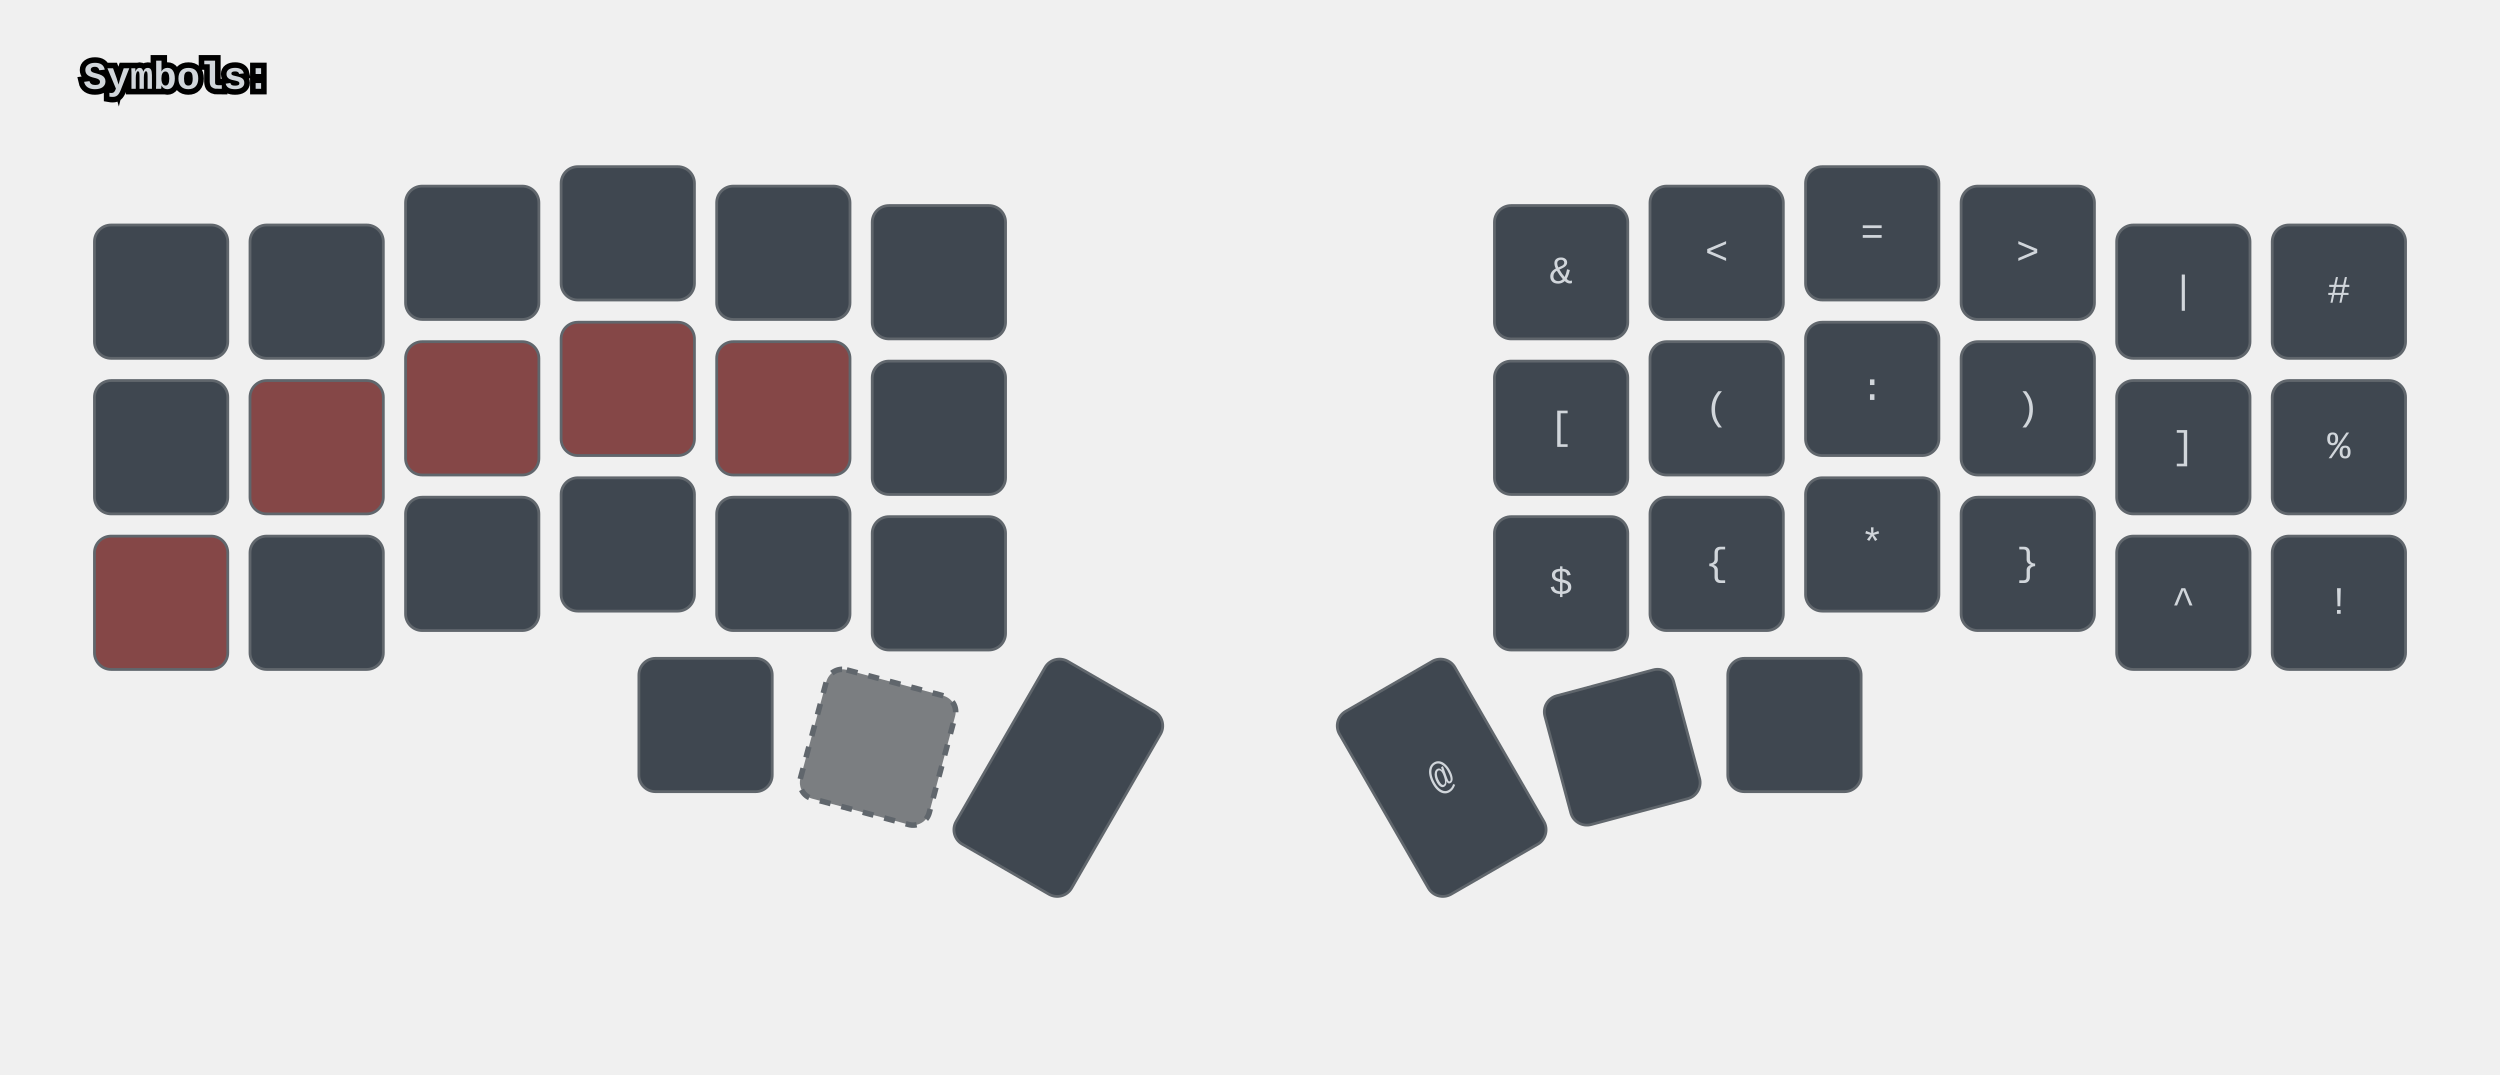
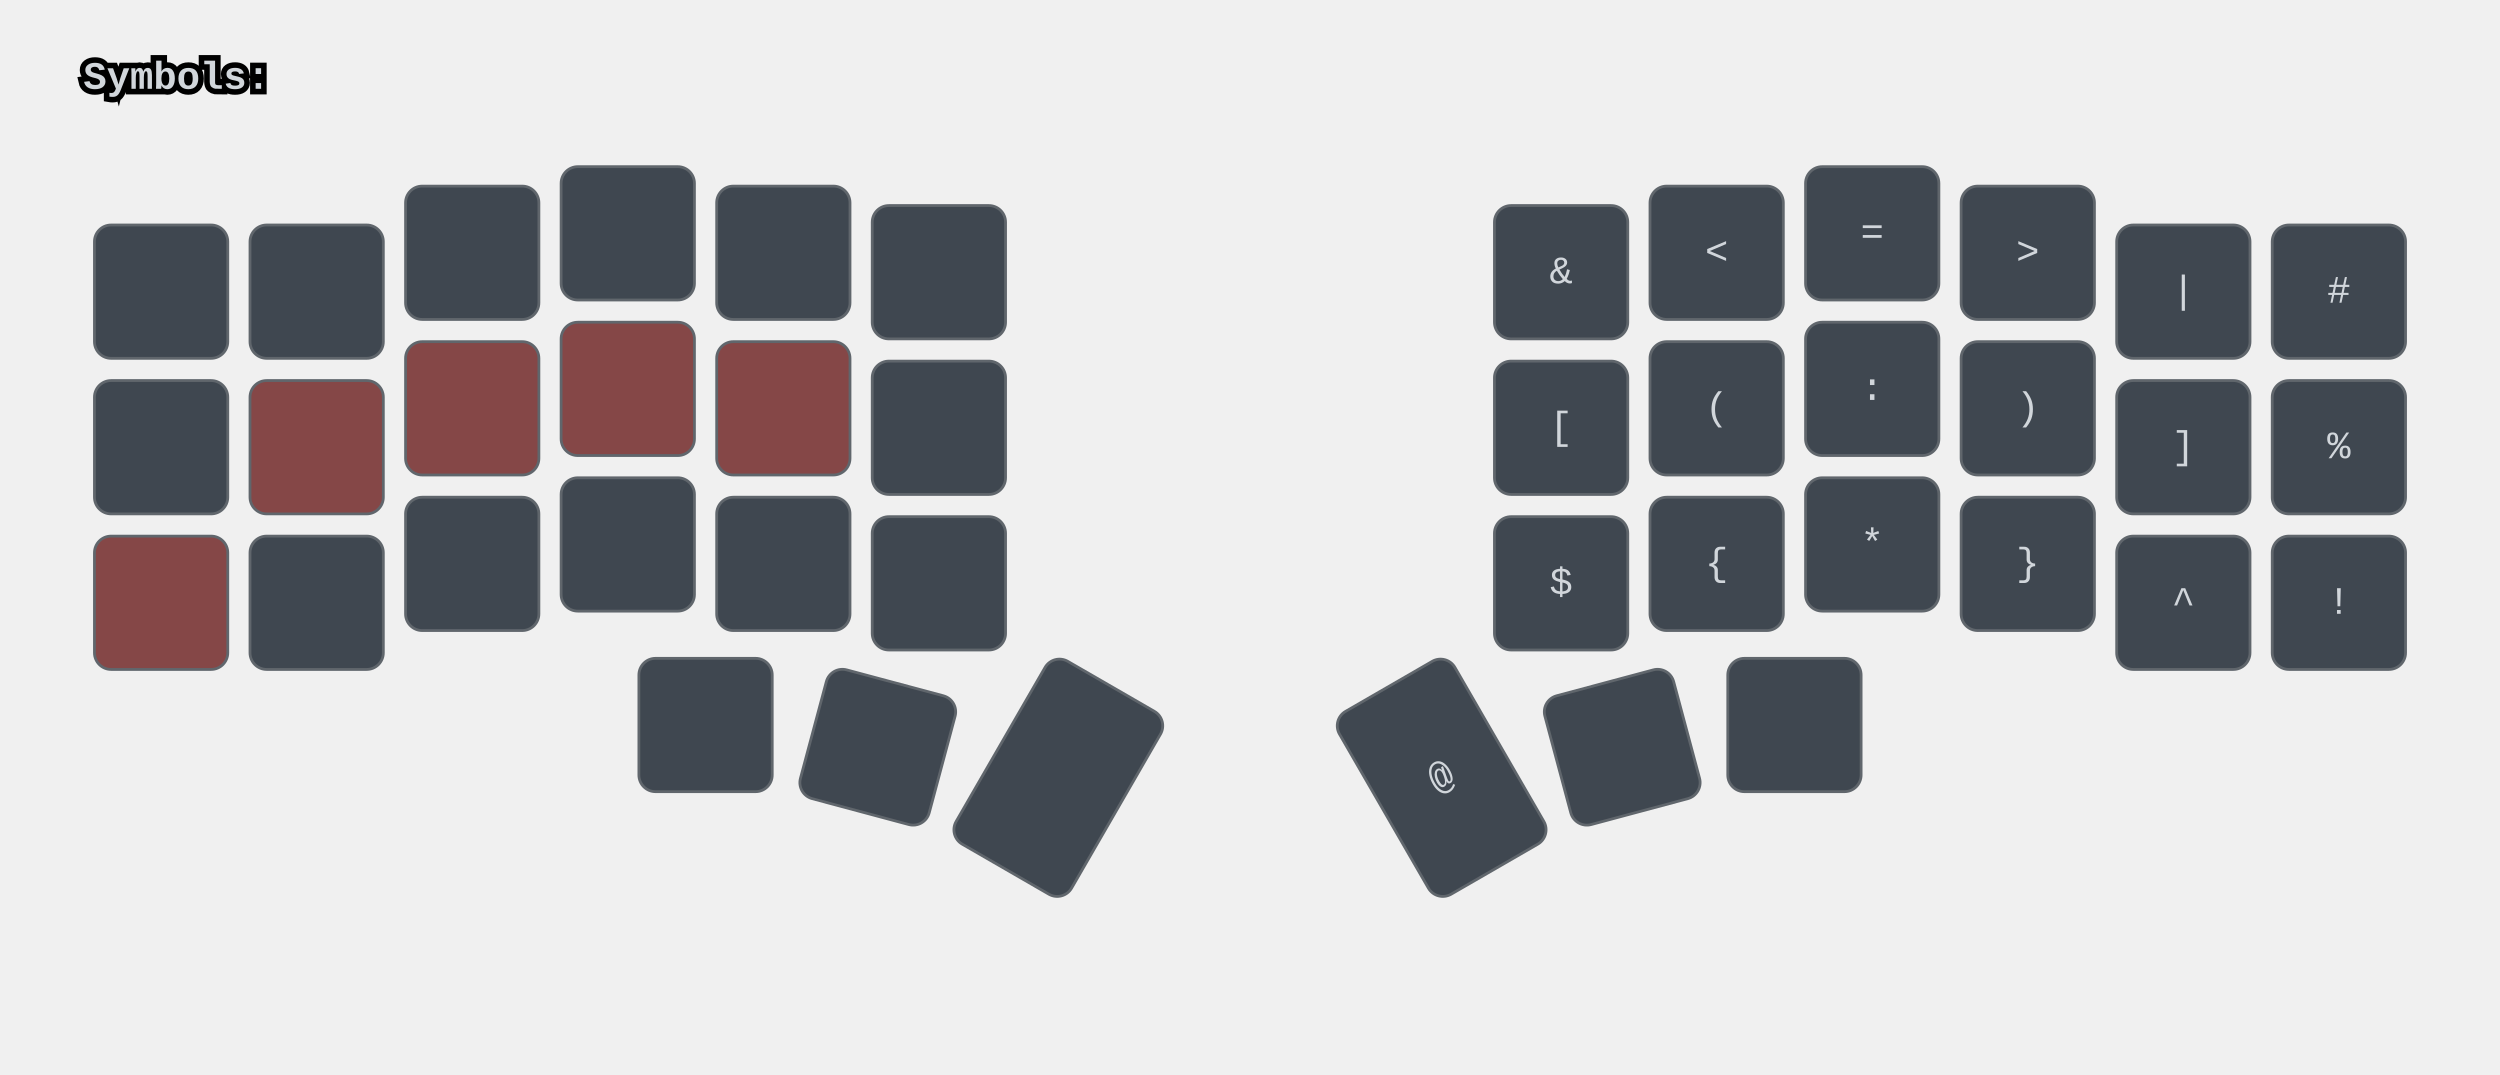
<svg xmlns="http://www.w3.org/2000/svg" xmlns:xlink="http://www.w3.org/1999/xlink" width="900" height="387" viewBox="0 0 900 387" class="keymap">
  <defs>/* start glyphs */
<svg id="mdi:apple-keyboard-caps">
      <svg id="mdi-apple-keyboard-caps" viewBox="0 0 24 24">
        <path d="M15,14V8H17.17L12,2.83L6.83,8H9V14H15M12,0L22,10H17V16H7V10H2L12,0M7,18H17V24H7V18M15,20H9V22H15V20Z" />
      </svg>
    </svg>
    <svg id="mdi:apple-keyboard-command">
      <svg id="mdi-apple-keyboard-command" viewBox="0 0 24 24">
        <path d="M6,2A4,4 0 0,1 10,6V8H14V6A4,4 0 0,1 18,2A4,4 0 0,1 22,6A4,4 0 0,1 18,10H16V14H18A4,4 0 0,1 22,18A4,4 0 0,1 18,22A4,4 0 0,1 14,18V16H10V18A4,4 0 0,1 6,22A4,4 0 0,1 2,18A4,4 0 0,1 6,14H8V10H6A4,4 0 0,1 2,6A4,4 0 0,1 6,2M16,18A2,2 0 0,0 18,20A2,2 0 0,0 20,18A2,2 0 0,0 18,16H16V18M14,10H10V14H14V10M6,16A2,2 0 0,0 4,18A2,2 0 0,0 6,20A2,2 0 0,0 8,18V16H6M8,6A2,2 0 0,0 6,4A2,2 0 0,0 4,6A2,2 0 0,0 6,8H8V6M18,8A2,2 0 0,0 20,6A2,2 0 0,0 18,4A2,2 0 0,0 16,6V8H18Z" />
      </svg>
    </svg>
    <svg id="mdi:apple-keyboard-control">
      <svg id="mdi-apple-keyboard-control" viewBox="0 0 24 24">
        <path d="M19.78,11.78L18.36,13.19L12,6.83L5.64,13.19L4.22,11.78L12,4L19.78,11.78Z" />
      </svg>
    </svg>
    <svg id="mdi:apple-keyboard-option">
      <svg id="mdi-apple-keyboard-option" viewBox="0 0 24 24">
        <path d="M3,4H9.11L16.15,18H21V20H14.88L7.84,6H3V4M14,4H21V6H14V4Z" />
      </svg>
    </svg>
    <svg id="mdi:apple-keyboard-shift">
      <svg id="mdi-apple-keyboard-shift" viewBox="0 0 24 24">
        <path d="M15,18V12H17.17L12,6.83L6.83,12H9V18H15M12,4L22,14H17V20H7V14H2L12,4Z" />
      </svg>
    </svg>
    <svg id="mdi:backspace">
      <svg id="mdi-backspace" viewBox="0 0 24 24">
        <path d="M22,3H7C6.31,3 5.77,3.35 5.41,3.88L0,12L5.41,20.11C5.77,20.64 6.31,21 7,21H22A2,2 0 0,0 24,19V5A2,2 0 0,0 22,3M19,15.59L17.59,17L14,13.41L10.41,17L9,15.59L12.59,12L9,8.41L10.41,7L14,10.59L17.59,7L19,8.41L15.41,12" />
      </svg>
    </svg>
    <svg id="mdi:backspace-reverse">
      <svg id="mdi-backspace-reverse" viewBox="0 0 24 24">
        <path d="M2,21H17C17.7,21 18.2,20.6 18.6,20.1L24,12L18.6,3.9C18.2,3.4 17.7,3 17,3H2A2,2 0 0,0 0,5V19A2,2 0 0,0 2,21M5,8.4L6.4,7L10,10.6L13.6,7L15,8.4L11.4,12L15,15.6L13.6,17L10,13.4L6.4,17L5,15.6L8.6,12" />
      </svg>
    </svg>
    <svg id="mdi:bluetooth-connect">
      <svg id="mdi-bluetooth-connect" viewBox="0 0 24 24">
        <path d="M19,10L17,12L19,14L21,12M14.88,16.29L13,18.17V14.41M13,5.83L14.88,7.71L13,9.58M17.71,7.71L12,2H11V9.58L6.41,5L5,6.41L10.59,12L5,17.58L6.41,19L11,14.41V22H12L17.71,16.29L13.41,12M7,12L5,10L3,12L5,14L7,12Z" />
      </svg>
    </svg>
    <svg id="mdi:bluetooth-off">
      <svg id="mdi-bluetooth-off" viewBox="0 0 24 24">
        <path d="M13,5.83L14.88,7.71L13.28,9.31L14.69,10.72L17.71,7.7L12,2H11V7.03L13,9.03M5.41,4L4,5.41L10.59,12L5,17.59L6.41,19L11,14.41V22H12L16.29,17.71L18.59,20L20,18.59M13,18.17V14.41L14.88,16.29" />
      </svg>
    </svg>
    <svg id="mdi:brightness-5">
      <svg id="mdi-brightness-5" viewBox="0 0 24 24">
        <path d="M12,18A6,6 0 0,1 6,12A6,6 0 0,1 12,6A6,6 0 0,1 18,12A6,6 0 0,1 12,18M20,15.31L23.31,12L20,8.69V4H15.31L12,0.69L8.69,4H4V8.69L0.69,12L4,15.31V20H8.69L12,23.31L15.31,20H20V15.31Z" />
      </svg>
    </svg>
    <svg id="mdi:brightness-7">
      <svg id="mdi-brightness-7" viewBox="0 0 24 24">
        <path d="M12,8A4,4 0 0,0 8,12A4,4 0 0,0 12,16A4,4 0 0,0 16,12A4,4 0 0,0 12,8M12,18A6,6 0 0,1 6,12A6,6 0 0,1 12,6A6,6 0 0,1 18,12A6,6 0 0,1 12,18M20,8.69V4H15.31L12,0.69L8.69,4H4V8.69L0.69,12L4,15.31V20H8.69L12,23.31L15.31,20H20V15.31L23.31,12L20,8.69Z" />
      </svg>
    </svg>
    <svg id="mdi:code-block-tags">
      <svg id="mdi-code-block-tags" viewBox="0 0 24 24">
        <path d="M5.59 3.41L7 4.82L3.82 8L7 11.18L5.59 12.6L1 8L5.59 3.41M11.41 3.41L16 8L11.41 12.6L10 11.18L13.18 8L10 4.82L11.41 3.41M22 6V18C22 19.11 21.11 20 20 20H4C2.9 20 2 19.11 2 18V14H4V18H20V6H17.03V4H20C21.11 4 22 4.89 22 6Z" />
      </svg>
    </svg>
    <svg id="mdi:content-copy">
      <svg id="mdi-content-copy" viewBox="0 0 24 24">
        <path d="M19,21H8V7H19M19,5H8A2,2 0 0,0 6,7V21A2,2 0 0,0 8,23H19A2,2 0 0,0 21,21V7A2,2 0 0,0 19,5M16,1H4A2,2 0 0,0 2,3V17H4V3H16V1Z" />
      </svg>
    </svg>
    <svg id="mdi:content-cut">
      <svg id="mdi-content-cut" viewBox="0 0 24 24">
        <path d="M19,3L13,9L15,11L22,4V3M12,12.5A0.5,0.5 0 0,1 11.5,12A0.5,0.5 0 0,1 12,11.5A0.5,0.5 0 0,1 12.5,12A0.5,0.5 0 0,1 12,12.5M6,20A2,2 0 0,1 4,18C4,16.89 4.9,16 6,16A2,2 0 0,1 8,18C8,19.11 7.1,20 6,20M6,8A2,2 0 0,1 4,6C4,4.89 4.9,4 6,4A2,2 0 0,1 8,6C8,7.11 7.1,8 6,8M9.64,7.64C9.87,7.14 10,6.59 10,6A4,4 0 0,0 6,2A4,4 0 0,0 2,6A4,4 0 0,0 6,10C6.59,10 7.14,9.87 7.64,9.64L10,12L7.64,14.36C7.14,14.13 6.59,14 6,14A4,4 0 0,0 2,18A4,4 0 0,0 6,22A4,4 0 0,0 10,18C10,17.41 9.87,16.86 9.64,16.36L12,14L19,21H22V20L9.64,7.64Z" />
      </svg>
    </svg>
    <svg id="mdi:content-paste">
      <svg id="mdi-content-paste" viewBox="0 0 24 24">
        <path d="M19,20H5V4H7V7H17V4H19M12,2A1,1 0 0,1 13,3A1,1 0 0,1 12,4A1,1 0 0,1 11,3A1,1 0 0,1 12,2M19,2H14.82C14.4,0.84 13.3,0 12,0C10.7,0 9.6,0.84 9.18,2H5A2,2 0 0,0 3,4V20A2,2 0 0,0 5,22H19A2,2 0 0,0 21,20V4A2,2 0 0,0 19,2Z" />
      </svg>
    </svg>
    <svg id="mdi:dock-window">
      <svg id="mdi-dock-window" viewBox="0 0 24 24">
        <path d="M18 18V20H4A2 2 0 0 1 2 18V8H4V18M22 6V14A2 2 0 0 1 20 16H8A2 2 0 0 1 6 14V6A2 2 0 0 1 8 4H20A2 2 0 0 1 22 6M20 6H8V14H20Z" />
      </svg>
    </svg>
    <svg id="mdi:folder-search-outline">
      <svg id="mdi-folder-search-outline" viewBox="0 0 24 24">
        <path d="M16.5,12C19,12 21,14 21,16.5C21,17.38 20.75,18.21 20.31,18.9L23.39,22L22,23.39L18.88,20.32C18.19,20.75 17.37,21 16.5,21C14,21 12,19 12,16.5C12,14 14,12 16.5,12M16.5,14A2.5,2.5 0 0,0 14,16.5A2.5,2.5 0 0,0 16.5,19A2.5,2.5 0 0,0 19,16.5A2.5,2.5 0 0,0 16.5,14M19,8H3V18H10.17C10.34,18.72 10.63,19.39 11,20H3C1.89,20 1,19.1 1,18V6C1,4.89 1.89,4 3,4H9L11,6H19A2,2 0 0,1 21,8V11.81C20.42,11.26 19.75,10.81 19,10.5V8Z" />
      </svg>
    </svg>
    <svg id="mdi:format-letter-ends-with">
      <svg id="mdi-format-letter-ends-with" viewBox="0 0 24 24">
        <path d="M11.14 4L6.43 16H8.36L9.32 13.43H14.67L15.64 16H17.57L12.86 4M12 6.29L14.03 11.71H9.96M20 14V18H2V20H22V14Z" />
      </svg>
    </svg>
    <svg id="mdi:format-letter-starts-with">
      <svg id="mdi-format-letter-starts-with" viewBox="0 0 24 24">
        <path d="M11.14 4L6.43 16H8.36L9.32 13.43H14.67L15.64 16H17.57L12.86 4M12 6.29L14.03 11.71H9.96M4 18V15H2V20H22V18Z" />
      </svg>
    </svg>
    <svg id="mdi:format-pilcrow-arrow-left">
      <svg id="mdi-format-pilcrow-arrow-left" viewBox="0 0 24 24">
        <path d="M8,17V14L4,18L8,22V19H20V17M10,10V15H12V4H14V15H16V4H18V2H10A4,4 0 0,0 6,6A4,4 0 0,0 10,10Z" />
      </svg>
    </svg>
    <svg id="mdi:format-pilcrow-arrow-right">
      <svg id="mdi-format-pilcrow-arrow-right" viewBox="0 0 24 24">
        <path d="M21,18L17,14V17H5V19H17V22M9,10V15H11V4H13V15H15V4H17V2H9A4,4 0 0,0 5,6A4,4 0 0,0 9,10Z" />
      </svg>
    </svg>
    <svg id="mdi:keyboard-return">
      <svg id="mdi-keyboard-return" viewBox="0 0 24 24">
        <path d="M19,7V11H5.83L9.41,7.41L8,6L2,12L8,18L9.41,16.58L5.83,13H21V7H19Z" />
      </svg>
    </svg>
    <svg id="mdi:keyboard-space">
      <svg id="mdi-keyboard-space" viewBox="0 0 24 24">
        <path d="M3 15H5V19H19V15H21V19C21 20.1 20.1 21 19 21H5C3.9 21 3 20.1 3 19V15Z" />
      </svg>
    </svg>
    <svg id="mdi:keyboard-tab">
      <svg id="mdi-keyboard-tab" viewBox="0 0 24 24">
        <path d="M20,18H22V6H20M11.59,7.41L15.17,11H1V13H15.17L11.59,16.58L13,18L19,12L13,6L11.59,7.41Z" />
      </svg>
    </svg>
    <svg id="mdi:keyboard-variant">
      <svg id="mdi-keyboard-variant" viewBox="0 0 24 24">
        <path d="M6,16H18V18H6V16M6,13V15H2V13H6M7,15V13H10V15H7M11,15V13H13V15H11M14,15V13H17V15H14M18,15V13H22V15H18M2,10H5V12H2V10M19,12V10H22V12H19M18,12H16V10H18V12M8,12H6V10H8V12M12,12H9V10H12V12M15,12H13V10H15V12M2,9V7H4V9H2M5,9V7H7V9H5M8,9V7H10V9H8M11,9V7H13V9H11M14,9V7H16V9H14M17,9V7H22V9H17Z" />
      </svg>
    </svg>
    <svg id="mdi:lock-outline">
      <svg id="mdi-lock-outline" viewBox="0 0 24 24">
        <path d="M12,17C10.89,17 10,16.1 10,15C10,13.89 10.89,13 12,13A2,2 0 0,1 14,15A2,2 0 0,1 12,17M18,20V10H6V20H18M18,8A2,2 0 0,1 20,10V20A2,2 0 0,1 18,22H6C4.89,22 4,21.1 4,20V10C4,8.89 4.89,8 6,8H7V6A5,5 0 0,1 12,1A5,5 0 0,1 17,6V8H18M12,3A3,3 0 0,0 9,6V8H15V6A3,3 0 0,0 12,3Z" />
      </svg>
    </svg>
    <svg id="mdi:mouse">
      <svg id="mdi-mouse" viewBox="0 0 24 24">
        <path d="M11,1.07C7.05,1.56 4,4.92 4,9H11M4,15A8,8 0 0,0 12,23A8,8 0 0,0 20,15V11H4M13,1.07V9H20C20,4.92 16.94,1.56 13,1.07Z" />
      </svg>
    </svg>
    <svg id="mdi:mouse-left-click-outline">
      <svg id="mdi-mouse-left-click-outline" viewBox="0 0 24 24">
        <path d="M13 9V1.07C13.7 1.16 14.37 1.33 15 1.59C17.33 2.53 19.11 4.53 19.75 7C19.91 7.64 20 8.31 20 9H13M17.66 7C17.18 5.65 16.23 4.5 15 3.81V7H17.66M6 15V13H18V15C18 16.59 17.37 18.12 16.24 19.24C15.12 20.37 13.59 21 12 21C10.41 21 8.88 20.37 7.76 19.24C6.63 18.12 6 16.59 6 15M4 15C4 17.12 4.84 19.16 6.34 20.66C7.84 22.16 9.88 23 12 23C14.12 23 16.16 22.16 17.66 20.66C19.16 19.16 20 17.12 20 15V11H4V15M11 9V1.07C7.06 1.56 4 4.92 4 9H11Z" />
      </svg>
    </svg>
    <svg id="mdi:mouse-right-click-outline">
      <svg id="mdi-mouse-right-click-outline" viewBox="0 0 24 24">
        <path d="M13 9V1.07C16.94 1.56 20 4.92 20 9H13M11 9V1.07C10.3 1.16 9.63 1.33 9 1.59C6.67 2.53 4.89 4.53 4.25 7C4.09 7.64 4 8.31 4 9H11M6.34 7C6.82 5.65 7.78 4.5 9 3.81V7H6.34M6 15V13H18V15C18 16.59 17.37 18.12 16.24 19.24C15.12 20.37 13.59 21 12 21C10.41 21 8.88 20.37 7.76 19.24C6.63 18.12 6 16.59 6 15M4 15C4 17.12 4.84 19.16 6.34 20.66C7.84 22.16 9.88 23 12 23C14.12 23 16.16 22.16 17.66 20.66C19.16 19.16 20 17.12 20 15V11H4V15Z" />
      </svg>
    </svg>
    <svg id="mdi:numeric-2-box-multiple-outline">
      <svg id="mdi-numeric-2-box-multiple-outline" viewBox="0 0 24 24">
        <path d="M17,13H13V11H15A2,2 0 0,0 17,9V7C17,5.89 16.1,5 15,5H11V7H15V9H13A2,2 0 0,0 11,11V15H17M21,17H7V3H21M21,1H7A2,2 0 0,0 5,3V17A2,2 0 0,0 7,19H21A2,2 0 0,0 23,17V3A2,2 0 0,0 21,1M3,5H1V21A2,2 0 0,0 3,23H19V21H3V5Z" />
      </svg>
    </svg>
    <svg id="mdi:numeric-3-box-multiple-outline">
      <svg id="mdi-numeric-3-box-multiple-outline" viewBox="0 0 24 24">
        <path d="M17,13V11.5A1.5,1.5 0 0,0 15.5,10A1.5,1.5 0 0,0 17,8.5V7C17,5.89 16.1,5 15,5H11V7H15V9H13V11H15V13H11V15H15A2,2 0 0,0 17,13M3,5H1V21A2,2 0 0,0 3,23H19V21H3M21,17H7V3H21M21,1H7A2,2 0 0,0 5,3V17A2,2 0 0,0 7,19H21A2,2 0 0,0 23,17V3A2,2 0 0,0 21,1Z" />
      </svg>
    </svg>
    <svg id="mdi:numeric-4-box-multiple-outline">
      <svg id="mdi-numeric-4-box-multiple-outline" viewBox="0 0 24 24">
        <path d="M21,17H7V3H21M21,1H7A2,2 0 0,0 5,3V17A2,2 0 0,0 7,19H21A2,2 0 0,0 23,17V3A2,2 0 0,0 21,1M15,15H17V5H15V9H13V5H11V11H15M3,5H1V21A2,2 0 0,0 3,23H19V21H3V5Z" />
      </svg>
    </svg>
    <svg id="mdi:numeric-5-box-multiple-outline">
      <svg id="mdi-numeric-5-box-multiple-outline" viewBox="0 0 24 24">
        <path d="M17,13V11C17,9.89 16.1,9 15,9H13V7H17V5H11V11H15V13H11V15H15A2,2 0 0,0 17,13M3,5H1V21A2,2 0 0,0 3,23H19V21H3M21,17H7V3H21M21,1H7A2,2 0 0,0 5,3V17A2,2 0 0,0 7,19H21A2,2 0 0,0 23,17V3A2,2 0 0,0 21,1Z" />
      </svg>
    </svg>
    <svg id="mdi:numeric-6-box-multiple-outline">
      <svg id="mdi-numeric-6-box-multiple-outline" viewBox="0 0 24 24">
        <path d="M13,11H15V13H13M13,15H15A2,2 0 0,0 17,13V11C17,9.89 16.1,9 15,9H13V7H17V5H13A2,2 0 0,0 11,7V13C11,14.11 11.9,15 13,15M21,17H7V3H21M21,1H7A2,2 0 0,0 5,3V17A2,2 0 0,0 7,19H21A2,2 0 0,0 23,17V3A2,2 0 0,0 21,1M3,5H1V21A2,2 0 0,0 3,23H19V21H3V5Z" />
      </svg>
    </svg>
    <svg id="mdi:numeric-7-box-multiple-outline">
      <svg id="mdi-numeric-7-box-multiple-outline" viewBox="0 0 24 24">
        <path d="M13,15L17,7V5H11V7H15L11,15M21,17H7V3H21M21,1H7A2,2 0 0,0 5,3V17A2,2 0 0,0 7,19H21A2,2 0 0,0 23,17V3A2,2 0 0,0 21,1M3,5H1V21A2,2 0 0,0 3,23H19V21H3V5Z" />
      </svg>
    </svg>
    <svg id="mdi:numeric-8-box-multiple-outline">
      <svg id="mdi-numeric-8-box-multiple-outline" viewBox="0 0 24 24">
        <path d="M13,11H15V13H13M13,7H15V9H13M13,15H15A2,2 0 0,0 17,13V11.5A1.5,1.5 0 0,0 15.5,10A1.5,1.5 0 0,0 17,8.5V7C17,5.89 16.1,5 15,5H13A2,2 0 0,0 11,7V8.5A1.5,1.5 0 0,0 12.5,10A1.5,1.5 0 0,0 11,11.5V13C11,14.11 11.9,15 13,15M21,17H7V3H21M21,1H7A2,2 0 0,0 5,3V17A2,2 0 0,0 7,19H21A2,2 0 0,0 23,17V3A2,2 0 0,0 21,1M3,5H1V21A2,2 0 0,0 3,23H19V21H3V5Z" />
      </svg>
    </svg>
    <svg id="mdi:palette-outline">
      <svg id="mdi-palette-outline" viewBox="0 0 24 24">
        <path d="M12,22A10,10 0 0,1 2,12A10,10 0 0,1 12,2C17.5,2 22,6 22,11A6,6 0 0,1 16,17H14.2C13.9,17 13.7,17.2 13.7,17.5C13.7,17.6 13.8,17.7 13.8,17.8C14.2,18.3 14.4,18.9 14.4,19.5C14.5,20.9 13.4,22 12,22M12,4A8,8 0 0,0 4,12A8,8 0 0,0 12,20C12.3,20 12.5,19.8 12.5,19.5C12.5,19.3 12.4,19.2 12.4,19.1C12,18.6 11.8,18.1 11.8,17.5C11.8,16.1 12.9,15 14.3,15H16A4,4 0 0,0 20,11C20,7.1 16.4,4 12,4M6.5,10C7.3,10 8,10.7 8,11.5C8,12.3 7.3,13 6.5,13C5.7,13 5,12.3 5,11.5C5,10.7 5.7,10 6.5,10M9.5,6C10.3,6 11,6.7 11,7.5C11,8.3 10.3,9 9.5,9C8.7,9 8,8.3 8,7.5C8,6.7 8.7,6 9.5,6M14.5,6C15.3,6 16,6.7 16,7.5C16,8.3 15.3,9 14.5,9C13.7,9 13,8.3 13,7.5C13,6.7 13.7,6 14.5,6M17.5,10C18.3,10 19,10.7 19,11.5C19,12.3 18.3,13 17.5,13C16.7,13 16,12.3 16,11.5C16,10.7 16.7,10 17.5,10Z" />
      </svg>
    </svg>
    <svg id="mdi:play-pause">
      <svg id="mdi-play-pause" viewBox="0 0 24 24">
        <path d="M3,5V19L11,12M13,19H16V5H13M18,5V19H21V5" />
      </svg>
    </svg>
    <svg id="mdi:power">
      <svg id="mdi-power" viewBox="0 0 24 24">
        <path d="M16.56,5.44L15.11,6.89C16.84,7.94 18,9.83 18,12A6,6 0 0,1 12,18A6,6 0 0,1 6,12C6,9.83 7.16,7.94 8.88,6.88L7.44,5.44C5.36,6.88 4,9.28 4,12A8,8 0 0,0 12,20A8,8 0 0,0 20,12C20,9.28 18.64,6.88 16.56,5.44M13,3H11V13H13" />
      </svg>
    </svg>
    <svg id="mdi:power-plug-outline">
      <svg id="mdi-power-plug-outline" viewBox="0 0 24 24">
        <path d="M16 7V3H14V7H10V3H8V7C7 7 6 8 6 9V14.5L9.5 18V21H14.5V18L18 14.5V9C18 8 17 7 16 7M16 13.67L13.09 16.59L12.67 17H11.33L10.92 16.59L8 13.67V9.09C8 9.06 8.06 9 8.09 9H15.92C15.95 9 16 9.06 16 9.09V13.67Z" />
      </svg>
    </svg>
    <svg id="mdi:redo">
      <svg id="mdi-redo" viewBox="0 0 24 24">
        <path d="M18.4,10.6C16.55,9 14.15,8 11.5,8C6.85,8 2.92,11.03 1.54,15.22L3.9,16C4.95,12.81 7.95,10.5 11.5,10.5C13.45,10.5 15.23,11.22 16.62,12.38L13,16H22V7L18.4,10.6Z" />
      </svg>
    </svg>
    <svg id="mdi:restart">
      <svg id="mdi-restart" viewBox="0 0 24 24">
        <path d="M12,4C14.1,4 16.1,4.8 17.6,6.3C20.7,9.4 20.7,14.5 17.6,17.6C15.8,19.5 13.3,20.2 10.9,19.9L11.4,17.9C13.1,18.1 14.9,17.5 16.2,16.2C18.5,13.9 18.5,10.1 16.2,7.7C15.1,6.6 13.5,6 12,6V10.6L7,5.6L12,0.6V4M6.3,17.6C3.7,15 3.3,11 5.1,7.9L6.6,9.4C5.5,11.6 5.9,14.4 7.8,16.2C8.3,16.7 8.9,17.1 9.6,17.4L9,19.4C8,19 7.1,18.4 6.3,17.6Z" />
      </svg>
    </svg>
    <svg id="mdi:skip-backward">
      <svg id="mdi-skip-backward" viewBox="0 0 24 24">
        <path d="M20,5V19L13,12M6,5V19H4V5M13,5V19L6,12" />
      </svg>
    </svg>
    <svg id="mdi:skip-forward">
      <svg id="mdi-skip-forward" viewBox="0 0 24 24">
        <path d="M4,5V19L11,12M18,5V19H20V5M11,5V19L18,12" />
      </svg>
    </svg>
    <svg id="mdi:stop">
      <svg id="mdi-stop" viewBox="0 0 24 24">
        <path d="M18,18H6V6H18V18Z" />
      </svg>
    </svg>
    <svg id="mdi:undo">
      <svg id="mdi-undo" viewBox="0 0 24 24">
        <path d="M12.5,8C9.85,8 7.45,9 5.6,10.6L2,7V16H11L7.38,12.38C8.77,11.22 10.54,10.5 12.5,10.5C16.04,10.5 19.05,12.81 20.1,16L22.47,15.22C21.08,11.03 17.15,8 12.5,8Z" />
      </svg>
    </svg>
    <svg id="mdi:unfold-more-horizontal">
      <svg id="mdi-unfold-more-horizontal" viewBox="0 0 24 24">
        <path d="M12,18.17L8.83,15L7.42,16.41L12,21L16.59,16.41L15.17,15M12,5.83L15.17,9L16.58,7.59L12,3L7.41,7.59L8.83,9L12,5.83Z" />
      </svg>
    </svg>
    <svg id="mdi:unfold-more-vertical">
      <svg id="mdi-unfold-more-vertical" viewBox="0 0 24 24">
        <path d="M18.17,12L15,8.83L16.41,7.41L21,12L16.41,16.58L15,15.17L18.17,12M5.83,12L9,15.17L7.59,16.59L3,12L7.59,7.42L9,8.83L5.83,12Z" />
      </svg>
    </svg>
    <svg id="mdi:usb">
      <svg id="mdi-usb" viewBox="0 0 24 24">
        <path d="M15,7V11H16V13H13V5H15L12,1L9,5H11V13H8V10.93C8.7,10.56 9.2,9.85 9.2,9C9.2,7.78 8.21,6.8 7,6.8C5.78,6.8 4.8,7.78 4.8,9C4.8,9.85 5.3,10.56 6,10.93V13A2,2 0 0,0 8,15H11V18.05C10.29,18.41 9.8,19.15 9.8,20A2.2,2.2 0 0,0 12,22.2A2.2,2.2 0 0,0 14.2,20C14.2,19.15 13.71,18.41 13,18.05V15H16A2,2 0 0,0 18,13V11H19V7H15Z" />
      </svg>
    </svg>
    <svg id="mdi:view-dashboard-outline">
      <svg id="mdi-view-dashboard-outline" viewBox="0 0 24 24">
        <path d="M19,5V7H15V5H19M9,5V11H5V5H9M19,13V19H15V13H19M9,17V19H5V17H9M21,3H13V9H21V3M11,3H3V13H11V3M21,11H13V21H21V11M11,15H3V21H11V15Z" />
      </svg>
    </svg>
    <svg id="mdi:volume-minus">
      <svg id="mdi-volume-minus" viewBox="0 0 24 24">
        <path d="M3,9H7L12,4V20L7,15H3V9M14,11H22V13H14V11Z" />
      </svg>
    </svg>
    <svg id="mdi:volume-off">
      <svg id="mdi-volume-off" viewBox="0 0 24 24">
        <path d="M12,4L9.91,6.09L12,8.18M4.27,3L3,4.27L7.73,9H3V15H7L12,20V13.27L16.25,17.53C15.58,18.04 14.83,18.46 14,18.7V20.77C15.38,20.45 16.63,19.82 17.68,18.96L19.73,21L21,19.73L12,10.73M19,12C19,12.94 18.8,13.82 18.46,14.64L19.97,16.15C20.62,14.91 21,13.5 21,12C21,7.72 18,4.14 14,3.23V5.29C16.89,6.15 19,8.83 19,12M16.5,12C16.5,10.23 15.5,8.71 14,7.97V10.18L16.45,12.63C16.5,12.43 16.5,12.21 16.5,12Z" />
      </svg>
    </svg>
    <svg id="mdi:volume-plus">
      <svg id="mdi-volume-plus" viewBox="0 0 24 24">
        <path d="M3,9H7L12,4V20L7,15H3V9M14,11H17V8H19V11H22V13H19V16H17V13H14V11Z" />
      </svg>
    </svg>
    <svg id="mdi:web">
      <svg id="mdi-web" viewBox="0 0 24 24">
        <path d="M16.36,14C16.44,13.34 16.5,12.68 16.5,12C16.5,11.32 16.44,10.66 16.36,10H19.74C19.9,10.64 20,11.31 20,12C20,12.69 19.9,13.36 19.74,14M14.59,19.56C15.19,18.45 15.65,17.25 15.97,16H18.92C17.96,17.65 16.43,18.93 14.59,19.56M14.34,14H9.66C9.56,13.34 9.5,12.68 9.5,12C9.5,11.32 9.56,10.65 9.66,10H14.34C14.43,10.65 14.5,11.32 14.5,12C14.5,12.68 14.43,13.34 14.34,14M12,19.96C11.17,18.76 10.5,17.43 10.09,16H13.91C13.5,17.43 12.83,18.76 12,19.96M8,8H5.08C6.03,6.34 7.57,5.06 9.4,4.44C8.8,5.55 8.35,6.75 8,8M5.08,16H8C8.35,17.25 8.8,18.45 9.4,19.56C7.57,18.93 6.03,17.65 5.08,16M4.26,14C4.1,13.36 4,12.69 4,12C4,11.31 4.1,10.64 4.26,10H7.64C7.56,10.66 7.5,11.32 7.5,12C7.5,12.68 7.56,13.34 7.64,14M12,4.03C12.83,5.23 13.5,6.57 13.91,8H10.09C10.5,6.57 11.17,5.23 12,4.03M18.92,8H15.97C15.65,6.75 15.19,5.55 14.59,4.44C16.43,5.07 17.96,6.34 18.92,8M12,2C6.47,2 2,6.5 2,12A10,10 0 0,0 12,22A10,10 0 0,0 22,12A10,10 0 0,0 12,2Z" />
      </svg>
    </svg>
    <svg id="mdi:window-maximize">
      <svg id="mdi-window-maximize" viewBox="0 0 24 24">
        <path d="M4,4H20V20H4V4M6,8V18H18V8H6Z" />
      </svg>
    </svg>
    <svg id="mdi:window-restore">
      <svg id="mdi-window-restore" viewBox="0 0 24 24">
        <path d="M4,8H8V4H20V16H16V20H4V8M16,8V14H18V6H10V8H16M6,12V18H14V12H6Z" />
      </svg>
    </svg>
  </defs>/* end glyphs */
<style>/* inherit to force styles through use tags */
svg path {
    fill: inherit;
}

/* font and background color specifications */
svg.keymap {
    font-family: SFMono-Regular,Consolas,Liberation Mono,Menlo,monospace;
    font-size: 14px;
    font-kerning: normal;
    text-rendering: optimizeLegibility;
    fill: #24292e;
}

/* default key styling */
rect.key {
    fill: #f6f8fa;
}

rect.key, rect.combo {
    stroke: #c9cccf;
    stroke-width: 1;
}

/* default key side styling, only used is draw_key_sides is set */
rect.side {
    filter: brightness(90%);
}

/* color accent for combo boxes */
rect.combo, rect.combo-separate {
    fill: #cdf;
}

/* color accent for held keys */
rect.held, rect.combo.held {
    fill: #fdd;
}

/* color accent for ghost (optional) keys */
rect.ghost, rect.combo.ghost {
    stroke-dasharray: 4, 4;
    stroke-width: 2;
}

text {
    text-anchor: middle;
    dominant-baseline: middle;
}

/* styling for layer labels */
text.label {
    font-weight: bold;
    text-anchor: start;
    stroke: white;
    stroke-width: 4;
    paint-order: stroke;
}

/* styling for optional footer */
text.footer {
    text-anchor: end;
    dominant-baseline: auto;
    stroke: white;
    stroke-width: 4;
    paint-order: stroke;
}

/* styling for combo tap, and key non-tap label text */
text.combo, text.hold, text.shifted, text.left, text.right, text.tl, text.tr, text.bl, text.br {
    font-size: 11px;
}

text.hold, text.bl, text.br {
    text-anchor: middle;
    dominant-baseline: auto;
}

text.shifted, text.tl, text.tr {
    text-anchor: middle;
    dominant-baseline: hanging;
}

text.left, text.tl, text.bl {
    text-anchor: start;
}

text.right, text.tr, text.br {
    text-anchor: end;
}

text.layer-activator {
    text-decoration: underline;
}

/* styling for hold/shifted label text in combo box */
text.combo.hold, text.combo.shifted, text.combo.left, text.combo.right {
    font-size: 8px;
}

/* lighter symbol for transparent keys */
text.trans {
    fill: #7b7e81;
}

/* styling for combo dendrons */
path.combo {
    stroke-width: 1;
    stroke: gray;
    fill: none;
}

/* Start Tabler Icons Cleanup */
/* cannot use height/width with glyphs */
.icon-tabler &gt; path {
    fill: inherit;
    stroke: inherit;
    stroke-width: 2;
}
/* hide tabler's default box */
.icon-tabler &gt; path[stroke="none"][fill="none"] {
    visibility: hidden;
}
/* End Tabler Icons Cleanup */

svg.keymap { fill: #d1d6db; }
rect.key { fill: #3f4750; }
rect.key, rect.combo { stroke: #60666c; }
rect.combo, rect.combo-separate { fill: #1f3d7a; }
rect.held, rect.combo.held { fill: #854747; }
text.label, text.footer { stroke: black; }
text.trans { fill: #7e8184; }
path.combo { stroke: #7f7f7f; }

rect.ghost { fill: #7b7e81; }
</style>
  <g transform="translate(30, 0)" class="layer-Symbols">
    <text x="0" y="28" class="label" id="Symbols">Symbols:</text>
    <g transform="translate(0, 56)">
      <g transform="translate(28, 49)" class="key keypos-0">
        <rect rx="6" ry="6" x="-24" y="-24" width="48" height="48" class="key" />
      </g>
      <g transform="translate(84, 49)" class="key keypos-1">
        <rect rx="6" ry="6" x="-24" y="-24" width="48" height="48" class="key" />
      </g>
      <g transform="translate(140, 35)" class="key keypos-2">
        <rect rx="6" ry="6" x="-24" y="-24" width="48" height="48" class="key" />
      </g>
      <g transform="translate(196, 28)" class="key keypos-3">
        <rect rx="6" ry="6" x="-24" y="-24" width="48" height="48" class="key" />
      </g>
      <g transform="translate(252, 35)" class="key keypos-4">
        <rect rx="6" ry="6" x="-24" y="-24" width="48" height="48" class="key" />
      </g>
      <g transform="translate(308, 42)" class="key keypos-5">
        <rect rx="6" ry="6" x="-24" y="-24" width="48" height="48" class="key" />
      </g>
      <g transform="translate(532, 42)" class="key keypos-6">
        <rect rx="6" ry="6" x="-24" y="-24" width="48" height="48" class="key" />
        <text x="0" y="0" class="key tap">&amp;</text>
      </g>
      <g transform="translate(588, 35)" class="key keypos-7">
        <rect rx="6" ry="6" x="-24" y="-24" width="48" height="48" class="key" />
        <text x="0" y="0" class="key tap">&lt;</text>
      </g>
      <g transform="translate(644, 28)" class="key keypos-8">
        <rect rx="6" ry="6" x="-24" y="-24" width="48" height="48" class="key" />
        <text x="0" y="0" class="key tap">=</text>
      </g>
      <g transform="translate(700, 35)" class="key keypos-9">
        <rect rx="6" ry="6" x="-24" y="-24" width="48" height="48" class="key" />
        <text x="0" y="0" class="key tap">&gt;</text>
      </g>
      <g transform="translate(756, 49)" class="key keypos-10">
        <rect rx="6" ry="6" x="-24" y="-24" width="48" height="48" class="key" />
        <text x="0" y="0" class="key tap">|</text>
      </g>
      <g transform="translate(812, 49)" class="key keypos-11">
        <rect rx="6" ry="6" x="-24" y="-24" width="48" height="48" class="key" />
        <text x="0" y="0" class="key tap">#</text>
      </g>
      <g transform="translate(28, 105)" class="key keypos-12">
        <rect rx="6" ry="6" x="-24" y="-24" width="48" height="48" class="key" />
      </g>
      <g transform="translate(84, 105)" class="key held keypos-13">
        <rect rx="6" ry="6" x="-24" y="-24" width="48" height="48" class="key held" />
        <use href="#mdi:apple-keyboard-command" xlink:href="#mdi:apple-keyboard-command" x="-7" y="-7" height="14" width="14.0" class="key held tap glyph mdi:apple-keyboard-command" />
      </g>
      <g transform="translate(140, 91)" class="key held keypos-14">
        <rect rx="6" ry="6" x="-24" y="-24" width="48" height="48" class="key held" />
        <use href="#mdi:apple-keyboard-option" xlink:href="#mdi:apple-keyboard-option" x="-7" y="-7" height="14" width="14.0" class="key held tap glyph mdi:apple-keyboard-option" />
      </g>
      <g transform="translate(196, 84)" class="key held keypos-15">
        <rect rx="6" ry="6" x="-24" y="-24" width="48" height="48" class="key held" />
        <use href="#mdi:apple-keyboard-control" xlink:href="#mdi:apple-keyboard-control" x="-7" y="-7" height="14" width="14.0" class="key held tap glyph mdi:apple-keyboard-control" />
      </g>
      <g transform="translate(252, 91)" class="key held keypos-16">
        <rect rx="6" ry="6" x="-24" y="-24" width="48" height="48" class="key held" />
        <use href="#mdi:apple-keyboard-shift" xlink:href="#mdi:apple-keyboard-shift" x="-7" y="-7" height="14" width="14.0" class="key held tap glyph mdi:apple-keyboard-shift" />
      </g>
      <g transform="translate(308, 98)" class="key keypos-17">
        <rect rx="6" ry="6" x="-24" y="-24" width="48" height="48" class="key" />
      </g>
      <g transform="translate(532, 98)" class="key keypos-18">
        <rect rx="6" ry="6" x="-24" y="-24" width="48" height="48" class="key" />
        <text x="0" y="0" class="key tap">[</text>
      </g>
      <g transform="translate(588, 91)" class="key keypos-19">
        <rect rx="6" ry="6" x="-24" y="-24" width="48" height="48" class="key" />
        <text x="0" y="0" class="key tap">(</text>
      </g>
      <g transform="translate(644, 84)" class="key keypos-20">
        <rect rx="6" ry="6" x="-24" y="-24" width="48" height="48" class="key" />
        <text x="0" y="0" class="key tap">:</text>
      </g>
      <g transform="translate(700, 91)" class="key keypos-21">
        <rect rx="6" ry="6" x="-24" y="-24" width="48" height="48" class="key" />
        <text x="0" y="0" class="key tap">)</text>
      </g>
      <g transform="translate(756, 105)" class="key keypos-22">
        <rect rx="6" ry="6" x="-24" y="-24" width="48" height="48" class="key" />
        <text x="0" y="0" class="key tap">]</text>
      </g>
      <g transform="translate(812, 105)" class="key keypos-23">
        <rect rx="6" ry="6" x="-24" y="-24" width="48" height="48" class="key" />
        <text x="0" y="0" class="key tap">%</text>
      </g>
      <g transform="translate(28, 161)" class="key held keypos-24">
        <rect rx="6" ry="6" x="-24" y="-24" width="48" height="48" class="key held" />
        <use href="#mdi:web" xlink:href="#mdi:web" x="-7" y="-7" height="14" width="14.0" class="key held tap glyph mdi:web" />
      </g>
      <g transform="translate(84, 161)" class="key keypos-25">
        <rect rx="6" ry="6" x="-24" y="-24" width="48" height="48" class="key" />
      </g>
      <g transform="translate(140, 147)" class="key keypos-26">
        <rect rx="6" ry="6" x="-24" y="-24" width="48" height="48" class="key" />
      </g>
      <g transform="translate(196, 140)" class="key keypos-27">
        <rect rx="6" ry="6" x="-24" y="-24" width="48" height="48" class="key" />
      </g>
      <g transform="translate(252, 147)" class="key keypos-28">
        <rect rx="6" ry="6" x="-24" y="-24" width="48" height="48" class="key" />
      </g>
      <g transform="translate(308, 154)" class="key keypos-29">
        <rect rx="6" ry="6" x="-24" y="-24" width="48" height="48" class="key" />
      </g>
      <g transform="translate(532, 154)" class="key keypos-30">
        <rect rx="6" ry="6" x="-24" y="-24" width="48" height="48" class="key" />
        <text x="0" y="0" class="key tap">$</text>
      </g>
      <g transform="translate(588, 147)" class="key keypos-31">
        <rect rx="6" ry="6" x="-24" y="-24" width="48" height="48" class="key" />
        <text x="0" y="0" class="key tap">{</text>
      </g>
      <g transform="translate(644, 140)" class="key keypos-32">
        <rect rx="6" ry="6" x="-24" y="-24" width="48" height="48" class="key" />
        <text x="0" y="0" class="key tap">*</text>
      </g>
      <g transform="translate(700, 147)" class="key keypos-33">
        <rect rx="6" ry="6" x="-24" y="-24" width="48" height="48" class="key" />
        <text x="0" y="0" class="key tap">}</text>
      </g>
      <g transform="translate(756, 161)" class="key keypos-34">
        <rect rx="6" ry="6" x="-24" y="-24" width="48" height="48" class="key" />
        <text x="0" y="0" class="key tap">^</text>
      </g>
      <g transform="translate(812, 161)" class="key keypos-35">
        <rect rx="6" ry="6" x="-24" y="-24" width="48" height="48" class="key" />
        <text x="0" y="0" class="key tap">!</text>
      </g>
      <g transform="translate(224, 205)" class="key keypos-36">
        <rect rx="6" ry="6" x="-24" y="-24" width="48" height="48" class="key" />
      </g>
-       <g transform="translate(286, 213) rotate(15.0)" class="key ghost keypos-37">
-         <rect rx="6" ry="6" x="-24" y="-24" width="48" height="48" class="key ghost" />
-         <use href="#mdi:numeric-3-box-multiple-outline" xlink:href="#mdi:numeric-3-box-multiple-outline" x="-7" y="-7" height="14" width="14.0" class="key ghost tap glyph mdi:numeric-3-box-multiple-outline" />
+       <g transform="translate(286, 213) rotate(15.0)" class="key keypos-37">
+         <rect rx="6" ry="6" x="-24" y="-24" width="48" height="48" class="key" />
      </g>
      <g transform="translate(351, 224) rotate(30.0)" class="key keypos-38">
        <rect rx="6" ry="6" x="-24" y="-38" width="48" height="76" class="key" />
      </g>
      <g transform="translate(489, 224) rotate(-30.0)" class="key keypos-39">
        <rect rx="6" ry="6" x="-24" y="-38" width="48" height="76" class="key" />
        <text x="0" y="0" class="key tap">@</text>
      </g>
      <g transform="translate(554, 213) rotate(-15.0)" class="key keypos-40">
        <rect rx="6" ry="6" x="-24" y="-24" width="48" height="48" class="key" />
        <use href="#mdi:keyboard-space" xlink:href="#mdi:keyboard-space" x="-7" y="-7" height="14" width="14.0" class="key tap glyph mdi:keyboard-space" />
      </g>
      <g transform="translate(616, 205)" class="key keypos-41">
        <rect rx="6" ry="6" x="-24" y="-24" width="48" height="48" class="key" />
        <use href="#mdi:lock-outline" xlink:href="#mdi:lock-outline" x="-7" y="-7" height="14" width="14.0" class="key tap glyph mdi:lock-outline" />
      </g>
    </g>
  </g>
</svg>
